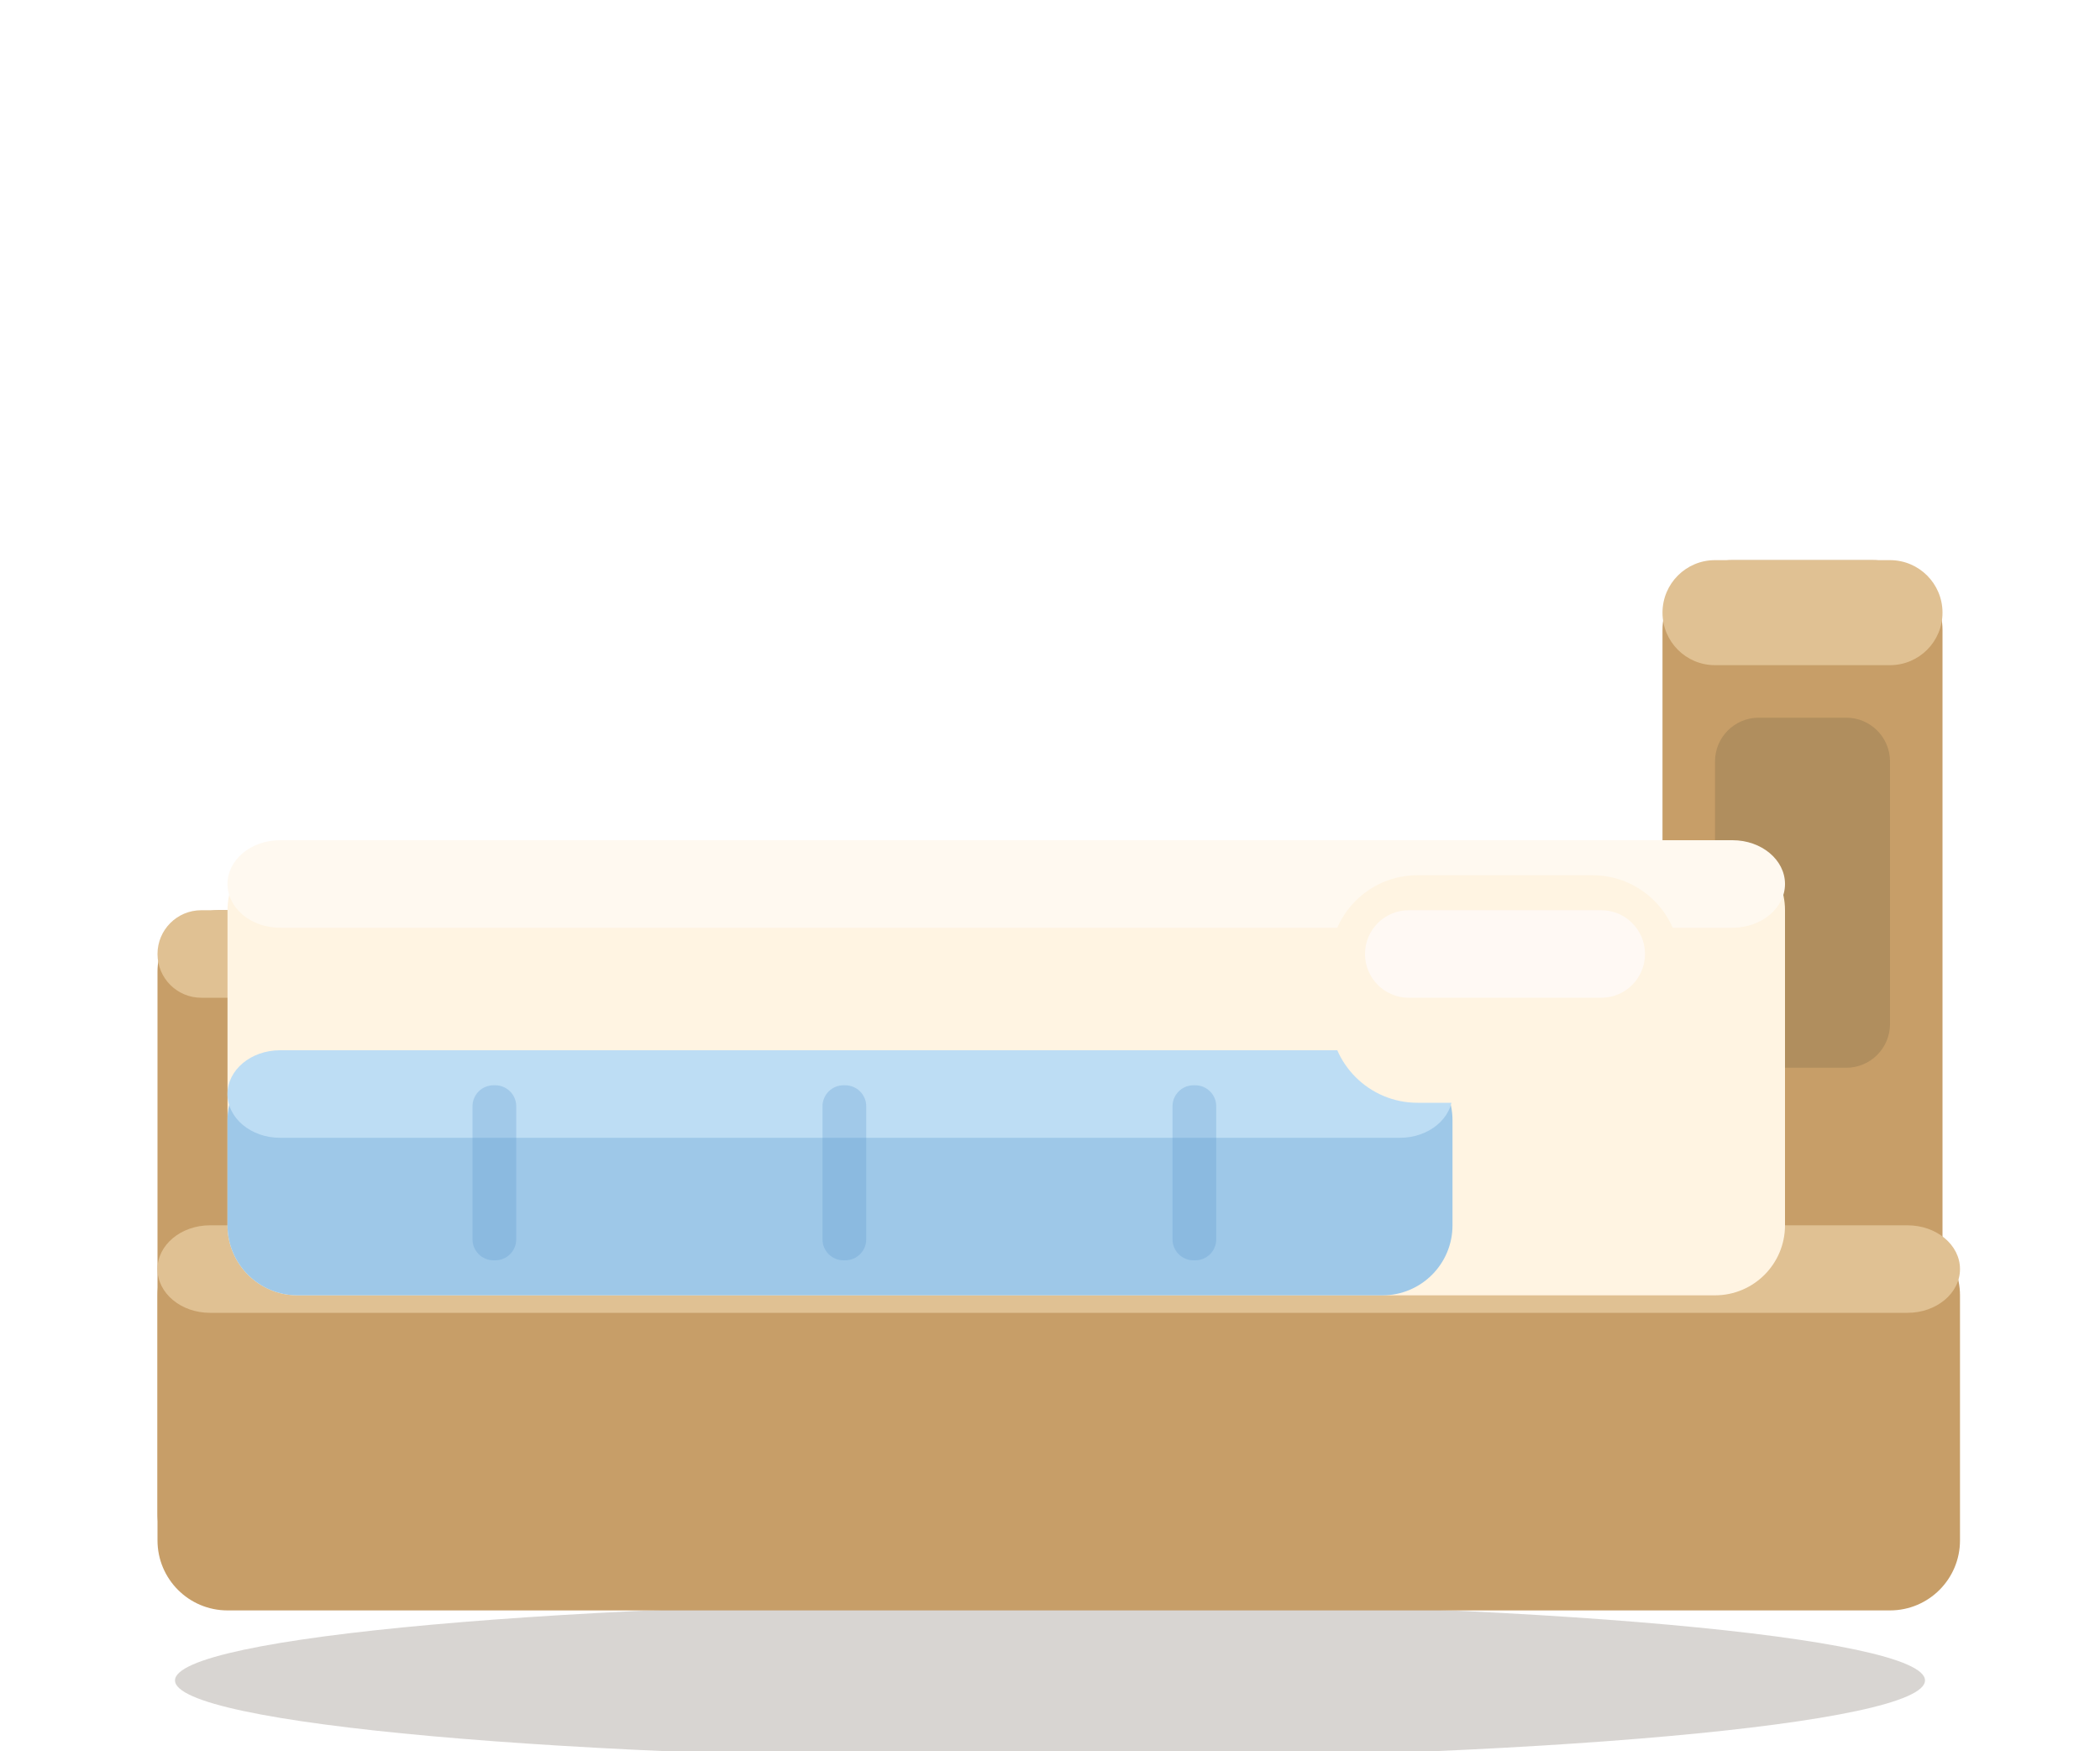
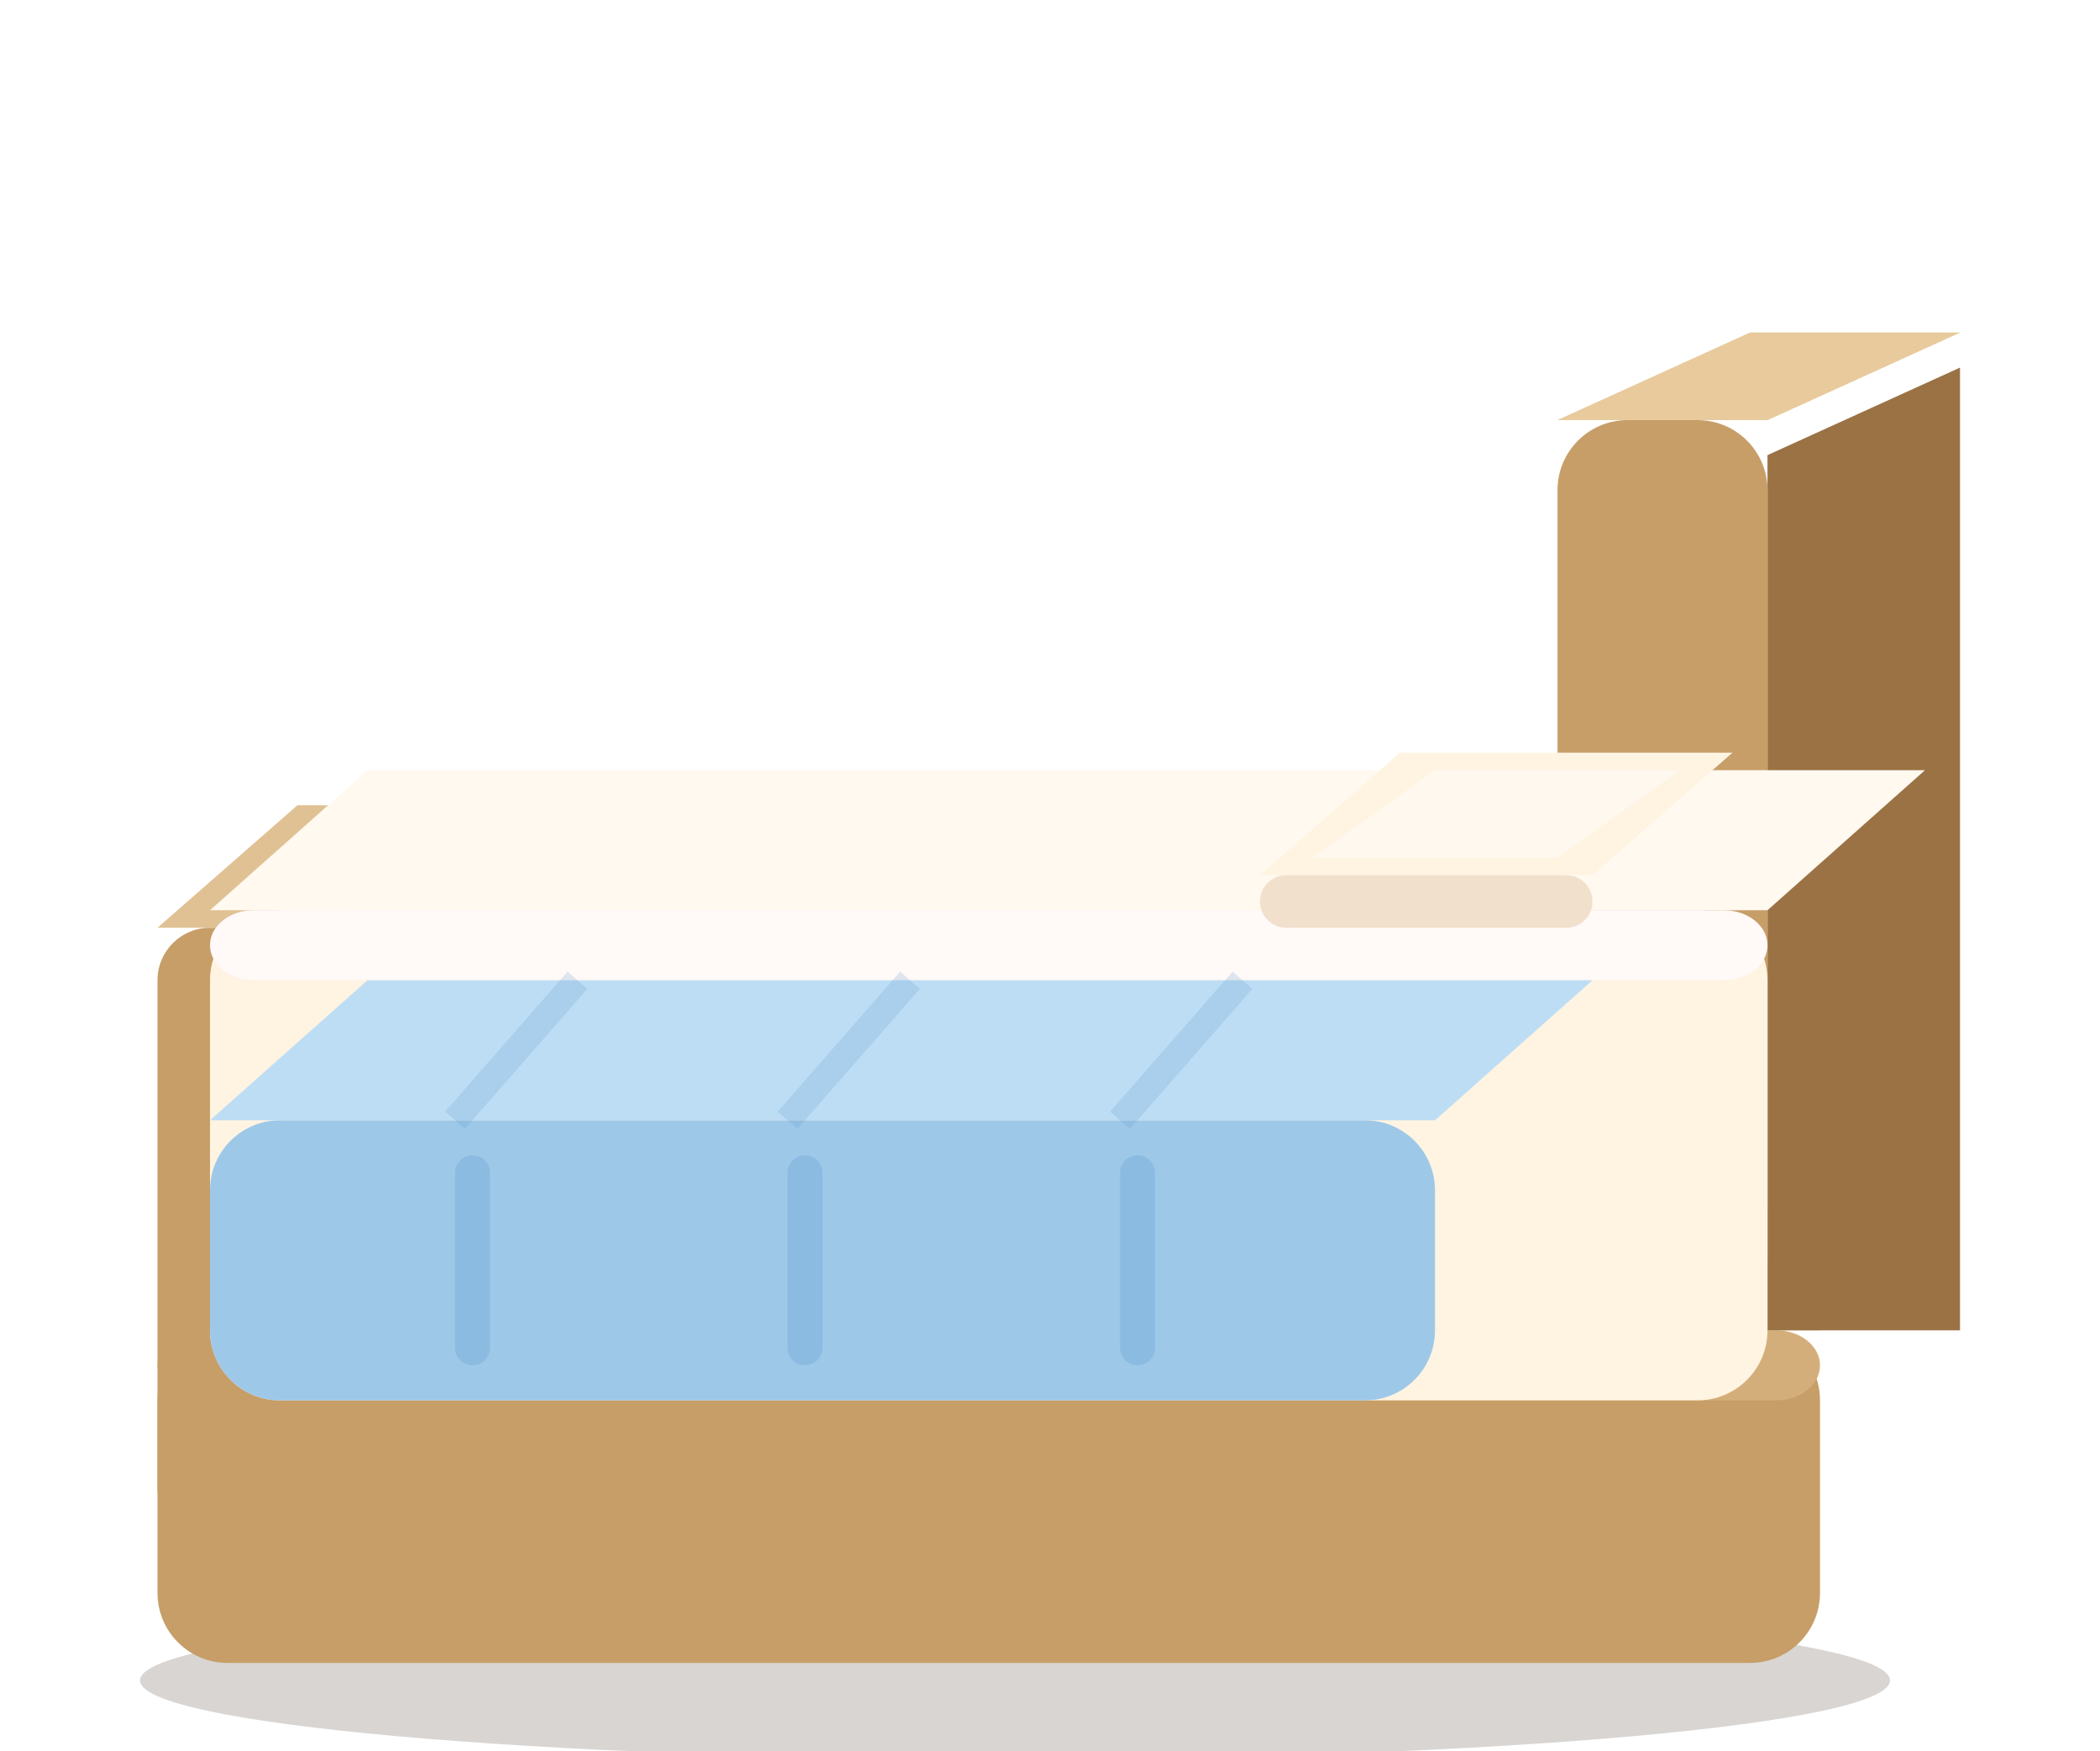
<svg xmlns="http://www.w3.org/2000/svg" viewBox="0 0 120 100">
-   <ellipse cx="60" cy="96" rx="50" ry="4.5" fill="rgba(40,25,8,0.18)" />
-   <rect x="95" y="32" width="16" height="58" rx="4" fill="#c79e68" />
-   <rect x="95" y="32" width="16" height="6" rx="3" fill="#e0c193" />
-   <rect x="98" y="41" width="10" height="20" rx="2.5" fill="#b08e5e" />
-   <rect x="9" y="52" width="11" height="38" rx="3.5" fill="#c79e68" />
-   <rect x="9" y="52" width="11" height="5" rx="2.5" fill="#e0c193" />
-   <rect x="9" y="70" width="103" height="22" rx="4" fill="#c79e68" />
-   <rect x="9" y="70" width="103" height="5" rx="3" fill="#e0c193" />
-   <rect x="13" y="48" width="89" height="26" rx="4" fill="#fff4e2" />
-   <rect x="13" y="48" width="89" height="5" rx="3" fill="#fff9f0" />
-   <rect x="13" y="60" width="70" height="14" rx="4" fill="#9ec8e8" />
-   <rect x="13" y="60" width="70" height="5" rx="3" fill="#bdddf4" />
-   <rect x="27" y="62" width="2.5" height="10" rx="1.2" fill="rgba(90,150,205,0.28)" />
-   <rect x="47" y="62" width="2.5" height="10" rx="1.2" fill="rgba(90,150,205,0.28)" />
-   <rect x="67" y="62" width="2.5" height="10" rx="1.2" fill="rgba(90,150,205,0.28)" />
-   <rect x="76" y="50" width="20" height="13" rx="5" fill="#fff4e2" />
-   <rect x="78" y="52" width="16" height="5" rx="2.5" fill="#fff9f4" />
+   <ellipse cx="58" cy="96" rx="50" ry="4.5" fill="rgba(40,25,8,0.18)" />
+   <rect x="9" y="76" width="95" height="19" rx="4" fill="#c79e68" />
+   <polygon points="9,76 104,76 112,69 17,69" fill="#e0c193" />
+   <rect x="9" y="76" width="95" height="4" rx="2.5" fill="#d4ae7a" />
+   <polygon points="101,26 112,21 112,76 101,76" fill="#9a7244" />
+   <rect x="89" y="24" width="12" height="52" rx="4" fill="#c79e68" />
+   <polygon points="89,24 101,24 112,19 100,19" fill="#e0c193" />
+   <polygon points="89,24 101,24 112,19 100,19" fill="#f0d4a6" opacity="0.5" />
+   <rect x="9" y="53" width="10" height="35" rx="3" fill="#c79e68" />
+   <polygon points="9,53 19,53 27,46 17,46" fill="#e0c193" />
+   <rect x="12" y="52" width="89" height="28" rx="4" fill="#fff4e2" />
+   <polygon points="12,52 101,52 110,44 21,44" fill="#fff9f0" />
+   <rect x="12" y="52" width="89" height="4" rx="2.5" fill="#fff9f8" />
+   <rect x="12" y="64" width="70" height="16" rx="4" fill="#9ec8e8" />
+   <polygon points="12,64 82,64 91,56 21,56" fill="#bdddf4" />
+   <rect x="26" y="66" width="2" height="12" rx="1" fill="rgba(90,150,205,0.25)" />
+   <rect x="45" y="66" width="2" height="12" rx="1" fill="rgba(90,150,205,0.25)" />
+   <rect x="64" y="66" width="2" height="12" rx="1" fill="rgba(90,150,205,0.25)" />
+   <line x1="33" y1="56" x2="26" y2="64" stroke="rgba(90,150,205,0.2)" stroke-width="1.5" />
+   <line x1="52" y1="56" x2="45" y2="64" stroke="rgba(90,150,205,0.2)" stroke-width="1.5" />
+   <line x1="71" y1="56" x2="64" y2="64" stroke="rgba(90,150,205,0.2)" stroke-width="1.5" />
+   <polygon points="72,50 91,50 99,43 80,43" fill="#fff4e2" />
+   <rect x="72" y="50" width="19" height="3" rx="1.5" fill="#f0e0cc" />
+   <polygon points="75,49 89,49 96,44 82,44" fill="#fff9f4" opacity="0.7" />
</svg>
